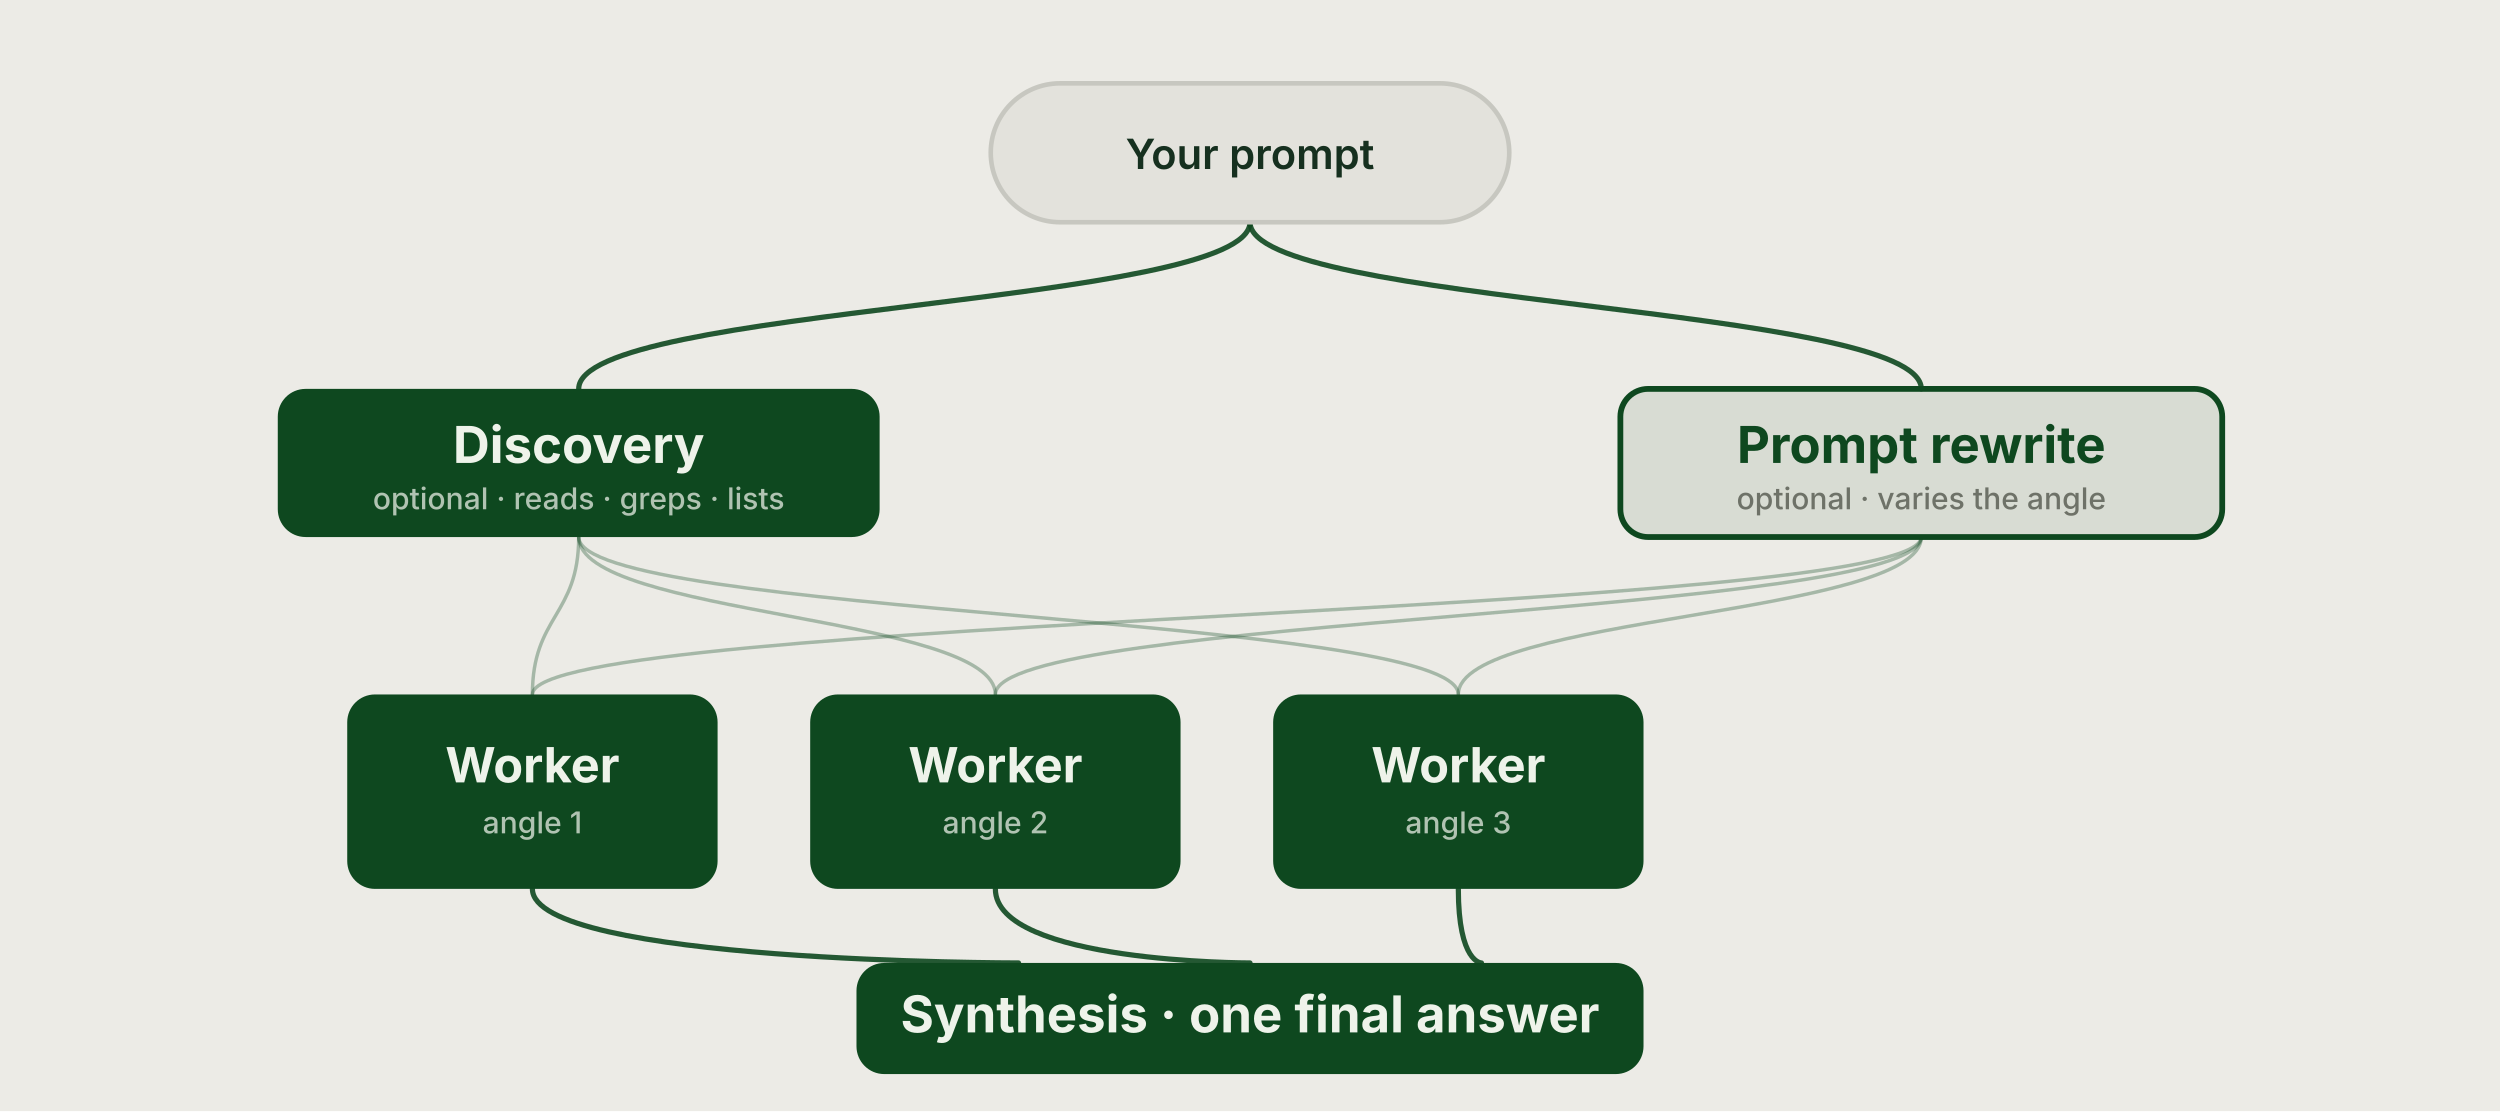
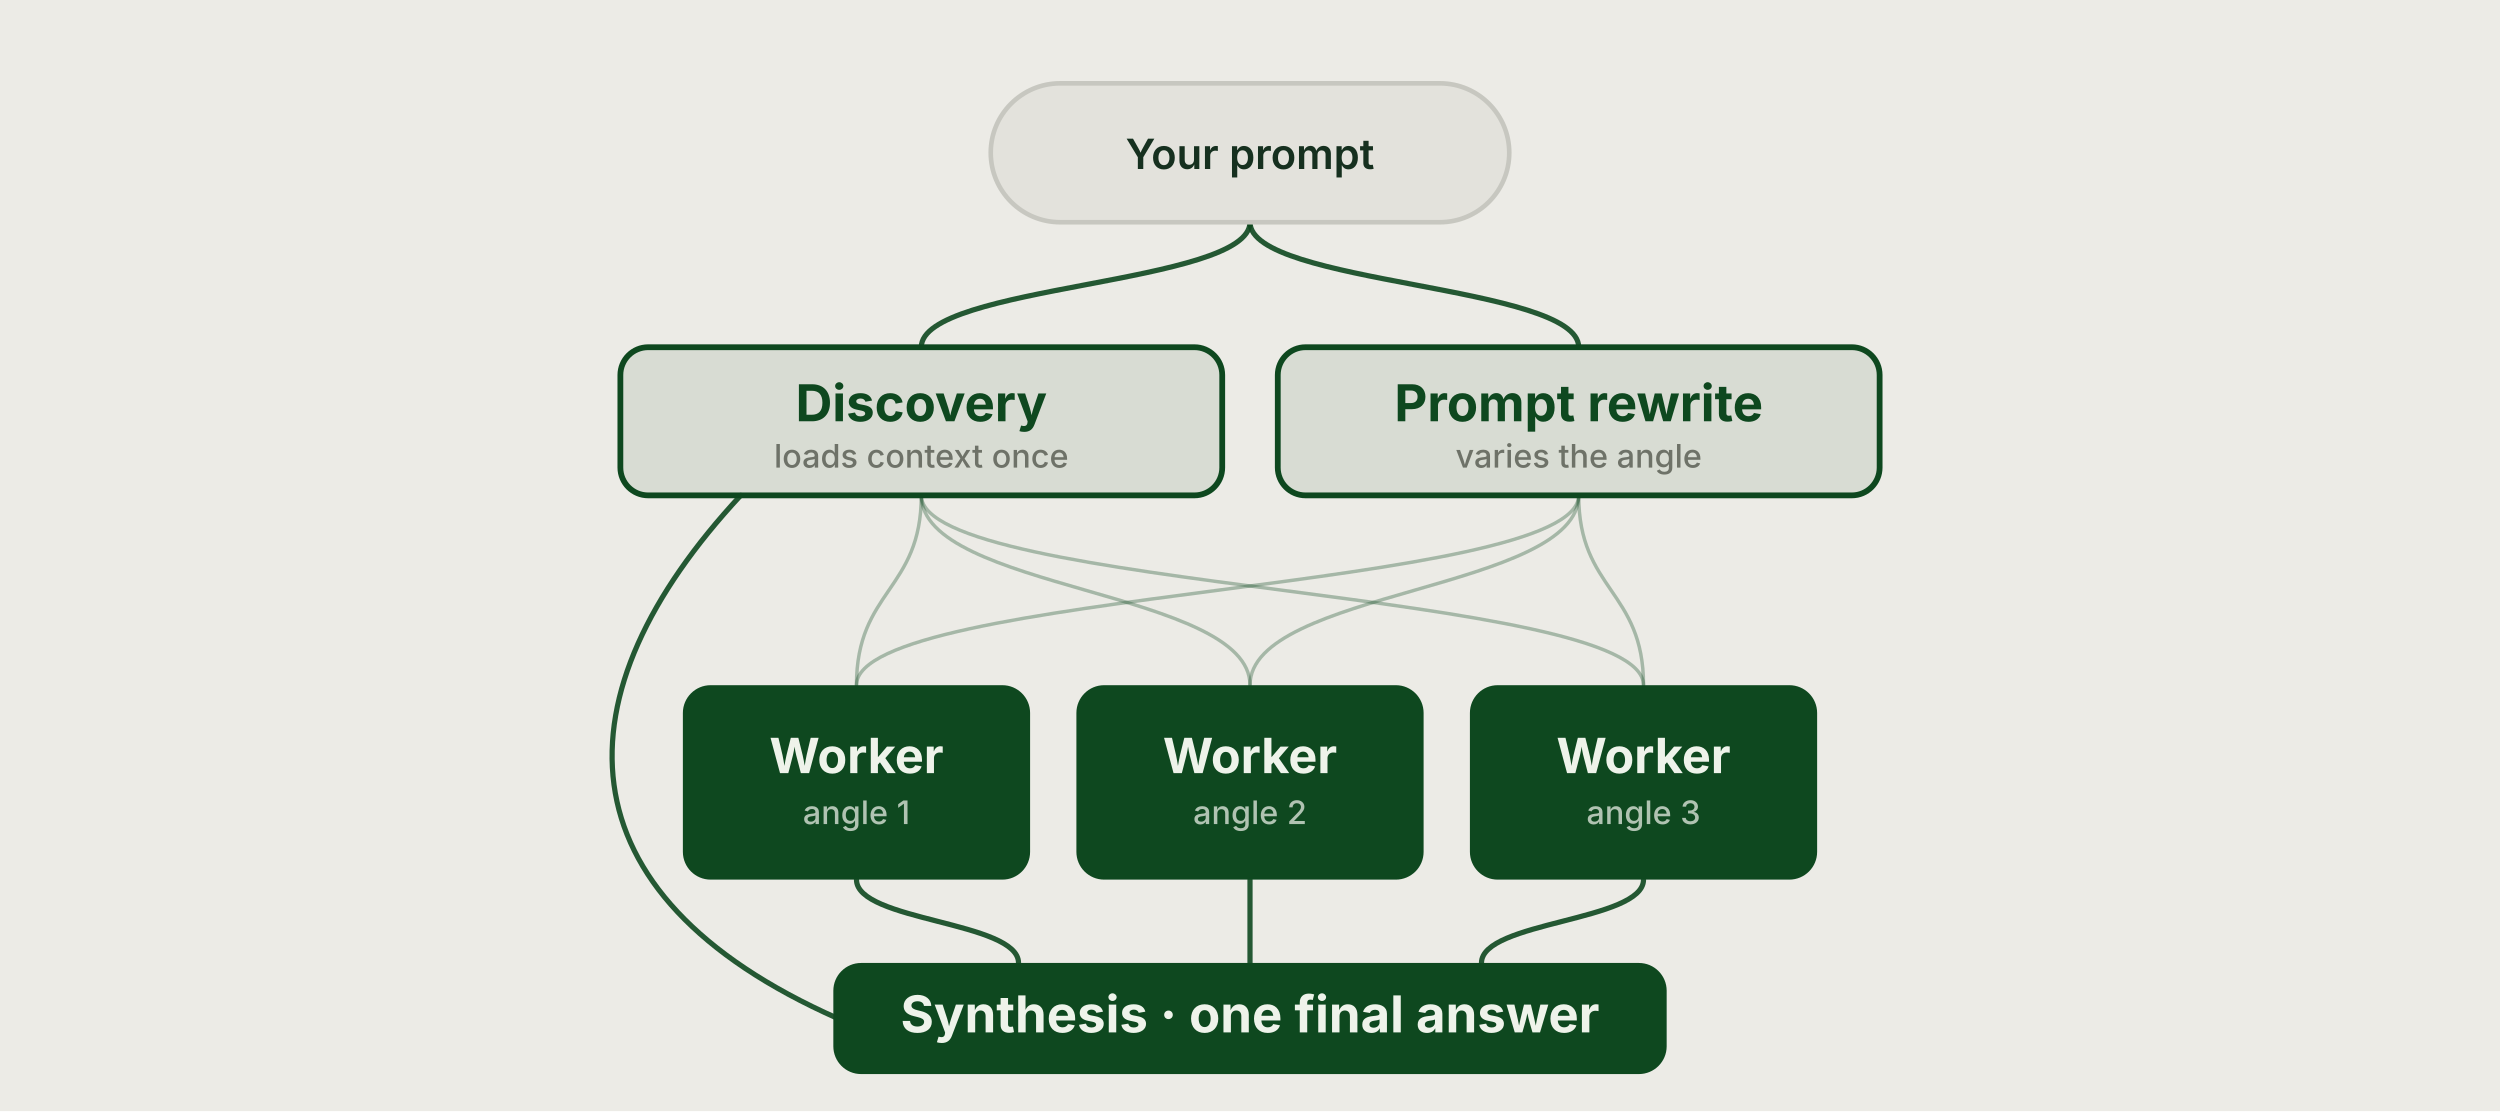
<svg xmlns="http://www.w3.org/2000/svg" width="1080" height="480" viewBox="0 0 1080 480" role="img" aria-labelledby="title desc">
  <style>
    text { font-family: 'Inter', system-ui, -apple-system, 'Segoe UI', sans-serif; }
    .blockTitle { fill: #EEF3EA; font-weight: 700; }
-     .blockSub { fill: rgba(238,243,234,0.72); font-size: 13px; font-weight: 500; }
+     .blockSub { fill: rgba(238,243,234,0.72); font-size: 14px; font-weight: 500; }
    .outlineTitle { fill: #0E481F; font-weight: 700; }
-     .outlineSub { fill: #6E7268; font-size: 13px; font-weight: 500; }
+     .outlineSub { fill: #6E7268; font-size: 14px; font-weight: 500; }
    .pillText { fill: #16301F; font-size: 18px; font-weight: 600; }
    .edge { fill: none; stroke: #0E481F; stroke-width: 2.25; stroke-linecap: round; opacity: 0.9; }
    .edgeFaint { fill: none; stroke: #0E481F; stroke-width: 1.5; stroke-linecap: round; opacity: 0.32; }
  </style>
  <rect width="1080" height="480" fill="#ECEBE6" />
-   <path class="edge" d="M540 96 C540 132, 250 132, 250 168" />
-   <path class="edge" d="M540 96 C540 132, 830 132, 830 168" />
-   <path class="edgeFaint" d="M250 232 C250 266, 230 266, 230 300" />
-   <path class="edgeFaint" d="M250 232 C250 266, 430 266, 430 300" />
-   <path class="edgeFaint" d="M250 232 C250 266, 630 266, 630 300" />
-   <path class="edgeFaint" d="M830 232 C830 266, 230 266, 230 300" />
-   <path class="edgeFaint" d="M830 232 C830 266, 430 266, 430 300" />
-   <path class="edgeFaint" d="M830 232 C830 266, 630 266, 630 300" />
-   <path class="edge" d="M230 384 C230 416, 440 416, 440 416" />
-   <path class="edge" d="M430 384 C430 416, 540 416, 540 416" />
-   <path class="edge" d="M630 384 C630 416, 640 416, 640 416" />
+   <path class="edge" d="M540 96 C540 123, 398 123, 398 150" />
+   <path class="edge" d="M540 96 C540 123, 682 123, 682 150" />
+   <path class="edgeFaint" d="M398 214 C398 255, 370 255, 370 296" />
+   <path class="edgeFaint" d="M398 214 C398 255, 540 255, 540 296" />
+   <path class="edgeFaint" d="M398 214 C398 255, 710 255, 710 296" />
+   <path class="edgeFaint" d="M682 214 C682 255, 370 255, 370 296" />
+   <path class="edgeFaint" d="M682 214 C682 255, 540 255, 540 296" />
+   <path class="edgeFaint" d="M682 214 C682 255, 710 255, 710 296" />
+   <path class="edge" d="M370 380 C370 398, 440 398, 440 416" />
+   <path class="edge" d="M540 380 C540 398, 540 398, 540 416" />
+   <path class="edge" d="M710 380 C710 398, 640 398, 640 416" />
+   <path class="edge" d="M320 214 C240 300, 240 386, 362 440" />
  <rect x="428" y="36" width="224" height="60" rx="30" fill="#E3E2DC" stroke="#C7C7C0" stroke-width="2" />
  <text x="540" y="73" text-anchor="middle" class="pillText">Your prompt</text>
-   <rect x="120" y="168" width="260" height="64" rx="12" fill="#0E481F" />
-   <text x="250" y="200" text-anchor="middle" class="blockTitle" font-size="22">Discovery</text>
-   <text x="250" y="220" text-anchor="middle" class="blockSub">optional · reads · greps · lists</text>
-   <rect x="700" y="168" width="260" height="64" rx="12" fill="rgba(14,72,31,0.09)" stroke="#0E481F" stroke-width="2.5" />
-   <text x="830" y="200" text-anchor="middle" class="outlineTitle" font-size="22">Prompt rewrite</text>
-   <text x="830" y="220" text-anchor="middle" class="outlineSub">optional · varies the angle</text>
-   <rect x="150" y="300" width="160" height="84" rx="12" fill="#0E481F" />
-   <text x="230" y="338" text-anchor="middle" class="blockTitle" font-size="21">Worker</text>
-   <text x="230" y="360" text-anchor="middle" class="blockSub">angle 1</text>
-   <rect x="350" y="300" width="160" height="84" rx="12" fill="#0E481F" />
-   <text x="430" y="338" text-anchor="middle" class="blockTitle" font-size="21">Worker</text>
-   <text x="430" y="360" text-anchor="middle" class="blockSub">angle 2</text>
-   <rect x="550" y="300" width="160" height="84" rx="12" fill="#0E481F" />
-   <text x="630" y="338" text-anchor="middle" class="blockTitle" font-size="21">Worker</text>
-   <text x="630" y="360" text-anchor="middle" class="blockSub">angle 3</text>
-   <rect x="370" y="416" width="340" height="48" rx="12" fill="#0E481F" />
+   <rect x="268" y="150" width="260" height="64" rx="12" fill="rgba(14,72,31,0.09)" stroke="#0E481F" stroke-width="2.5" />
+   <text x="398" y="182" text-anchor="middle" class="outlineTitle" font-size="22">Discovery</text>
+   <text x="398" y="202" text-anchor="middle" class="outlineSub">loads context once</text>
+   <rect x="552" y="150" width="260" height="64" rx="12" fill="rgba(14,72,31,0.09)" stroke="#0E481F" stroke-width="2.5" />
+   <text x="682" y="182" text-anchor="middle" class="outlineTitle" font-size="22">Prompt rewrite</text>
+   <text x="682" y="202" text-anchor="middle" class="outlineSub">varies the angle</text>
+   <rect x="295" y="296" width="150" height="84" rx="12" fill="#0E481F" />
+   <text x="370" y="334" text-anchor="middle" class="blockTitle" font-size="21">Worker</text>
+   <text x="370" y="356" text-anchor="middle" class="blockSub">angle 1</text>
+   <rect x="465" y="296" width="150" height="84" rx="12" fill="#0E481F" />
+   <text x="540" y="334" text-anchor="middle" class="blockTitle" font-size="21">Worker</text>
+   <text x="540" y="356" text-anchor="middle" class="blockSub">angle 2</text>
+   <rect x="635" y="296" width="150" height="84" rx="12" fill="#0E481F" />
+   <text x="710" y="334" text-anchor="middle" class="blockTitle" font-size="21">Worker</text>
+   <text x="710" y="356" text-anchor="middle" class="blockSub">angle 3</text>
+   <rect x="360" y="416" width="360" height="48" rx="12" fill="#0E481F" />
  <text x="540" y="446" text-anchor="middle" class="blockTitle" font-size="22">Synthesis · one final answer</text>
</svg>
